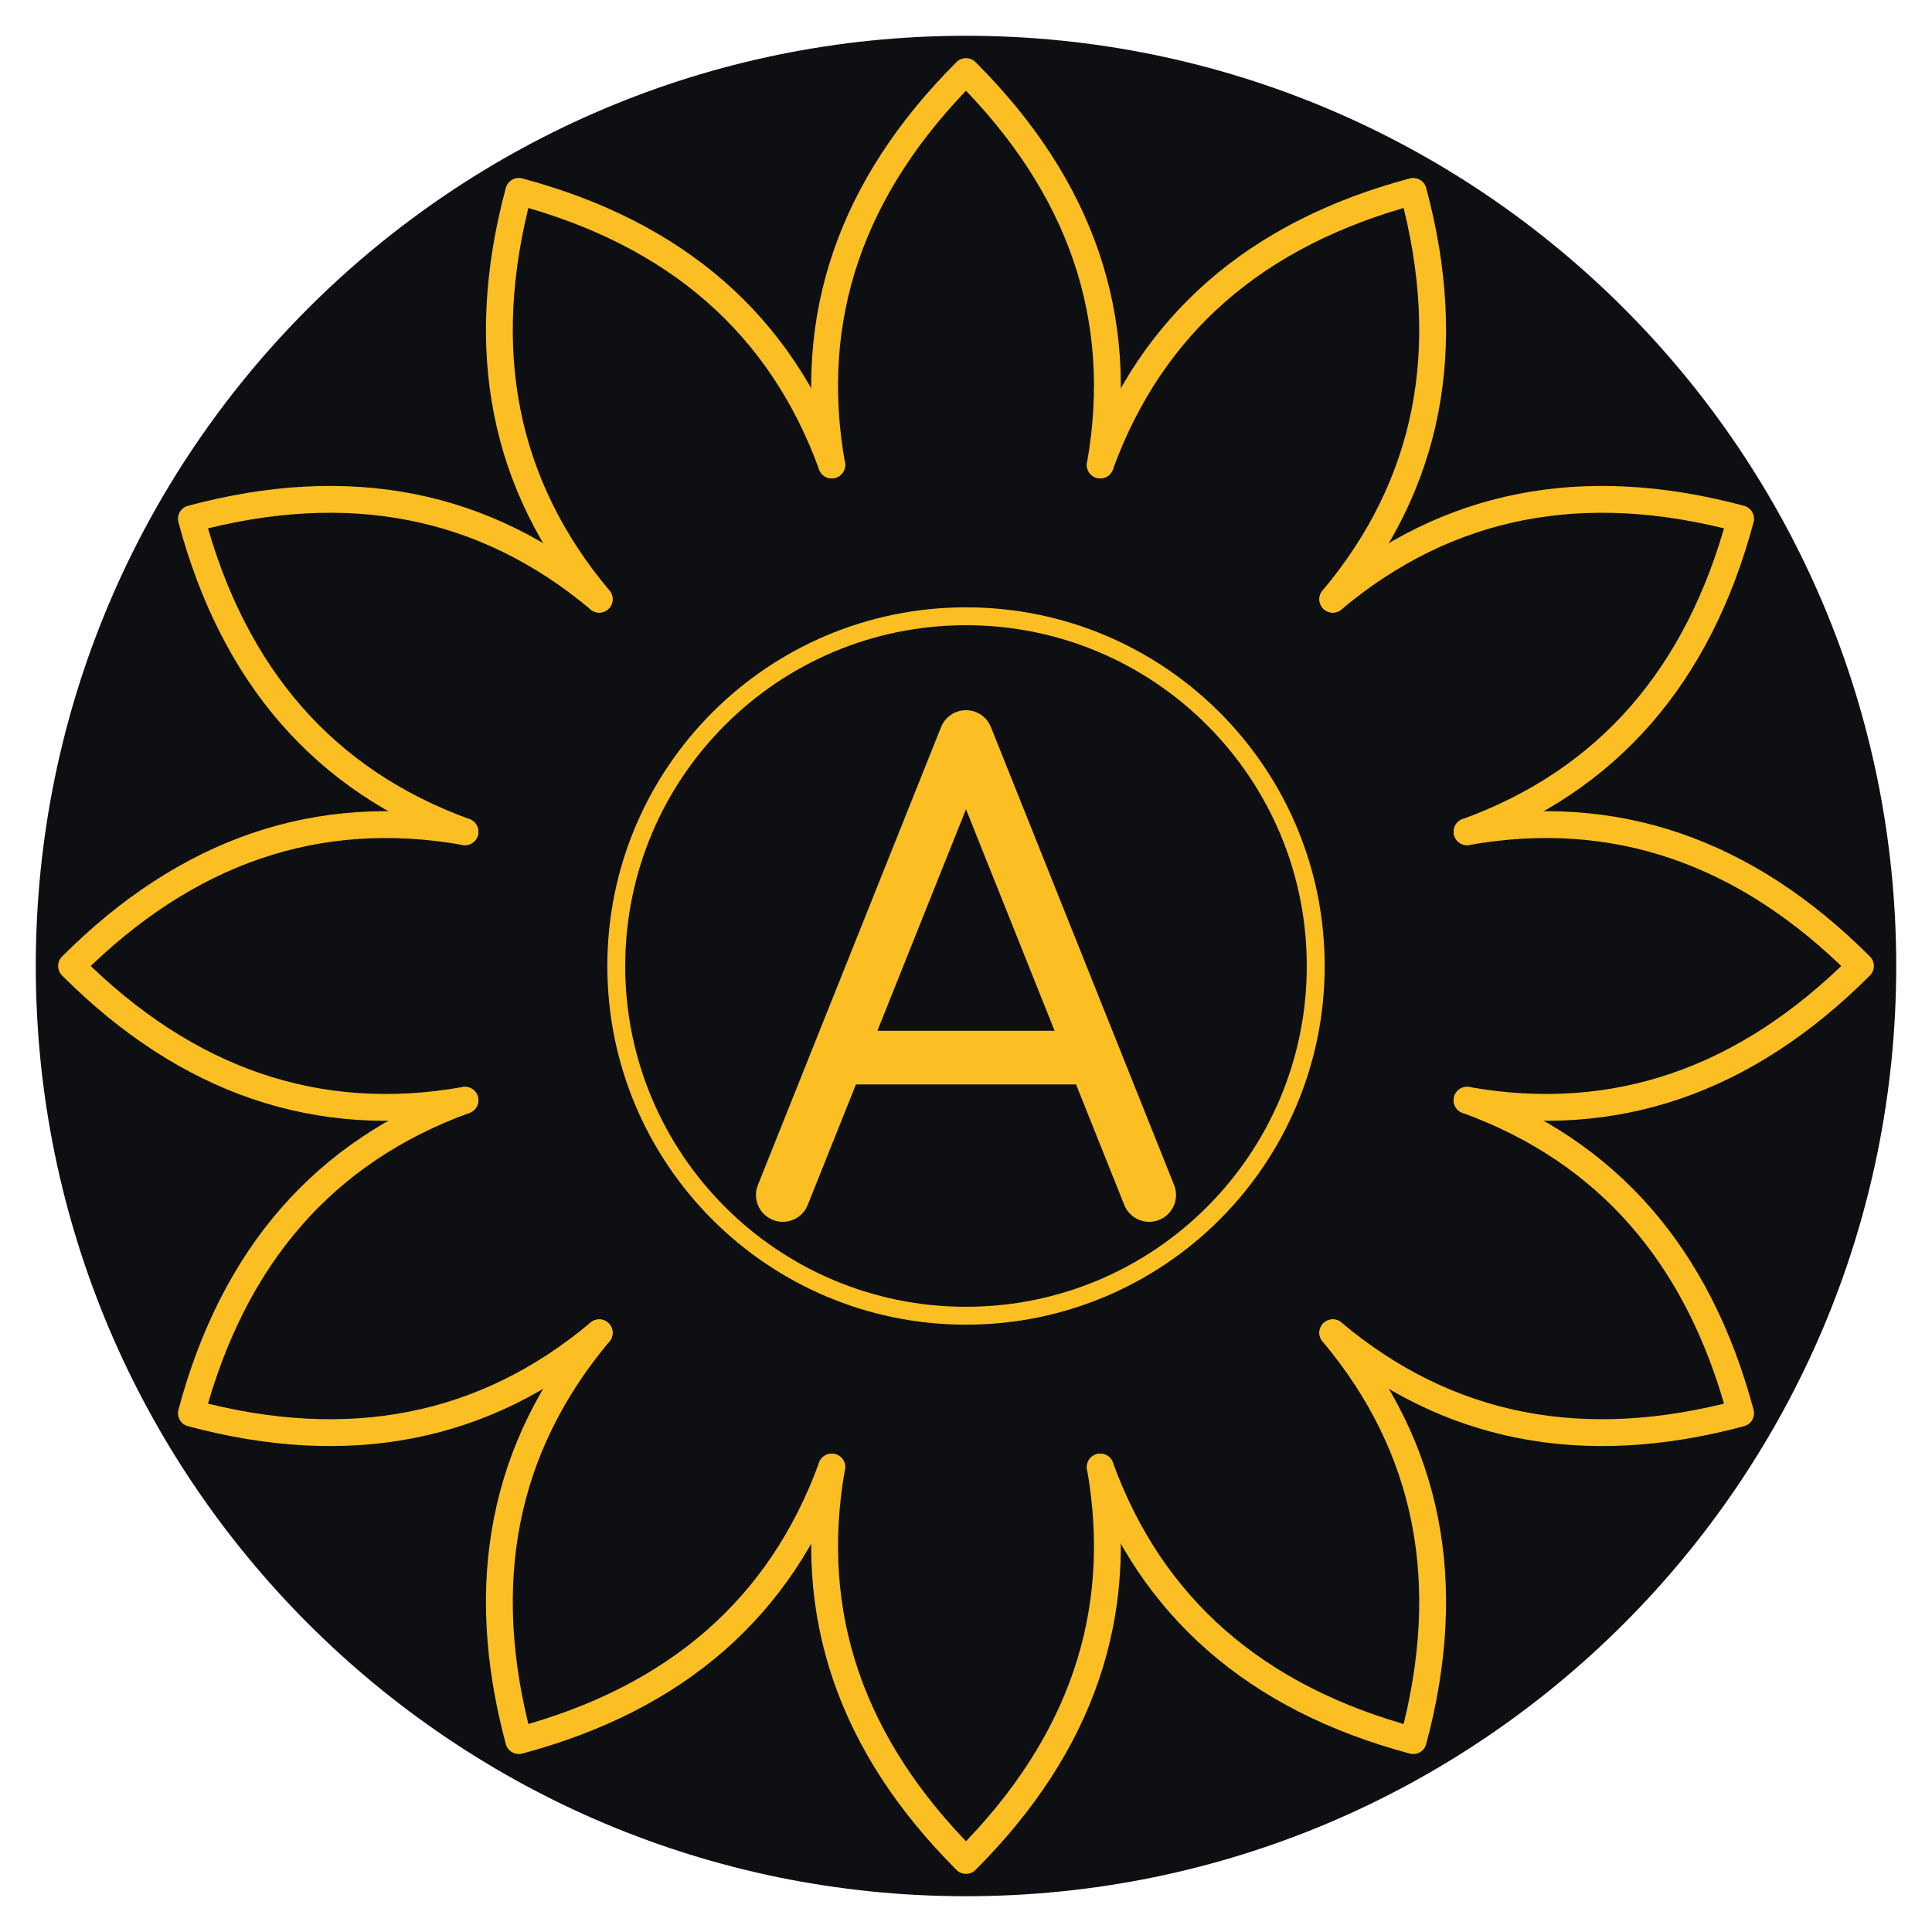
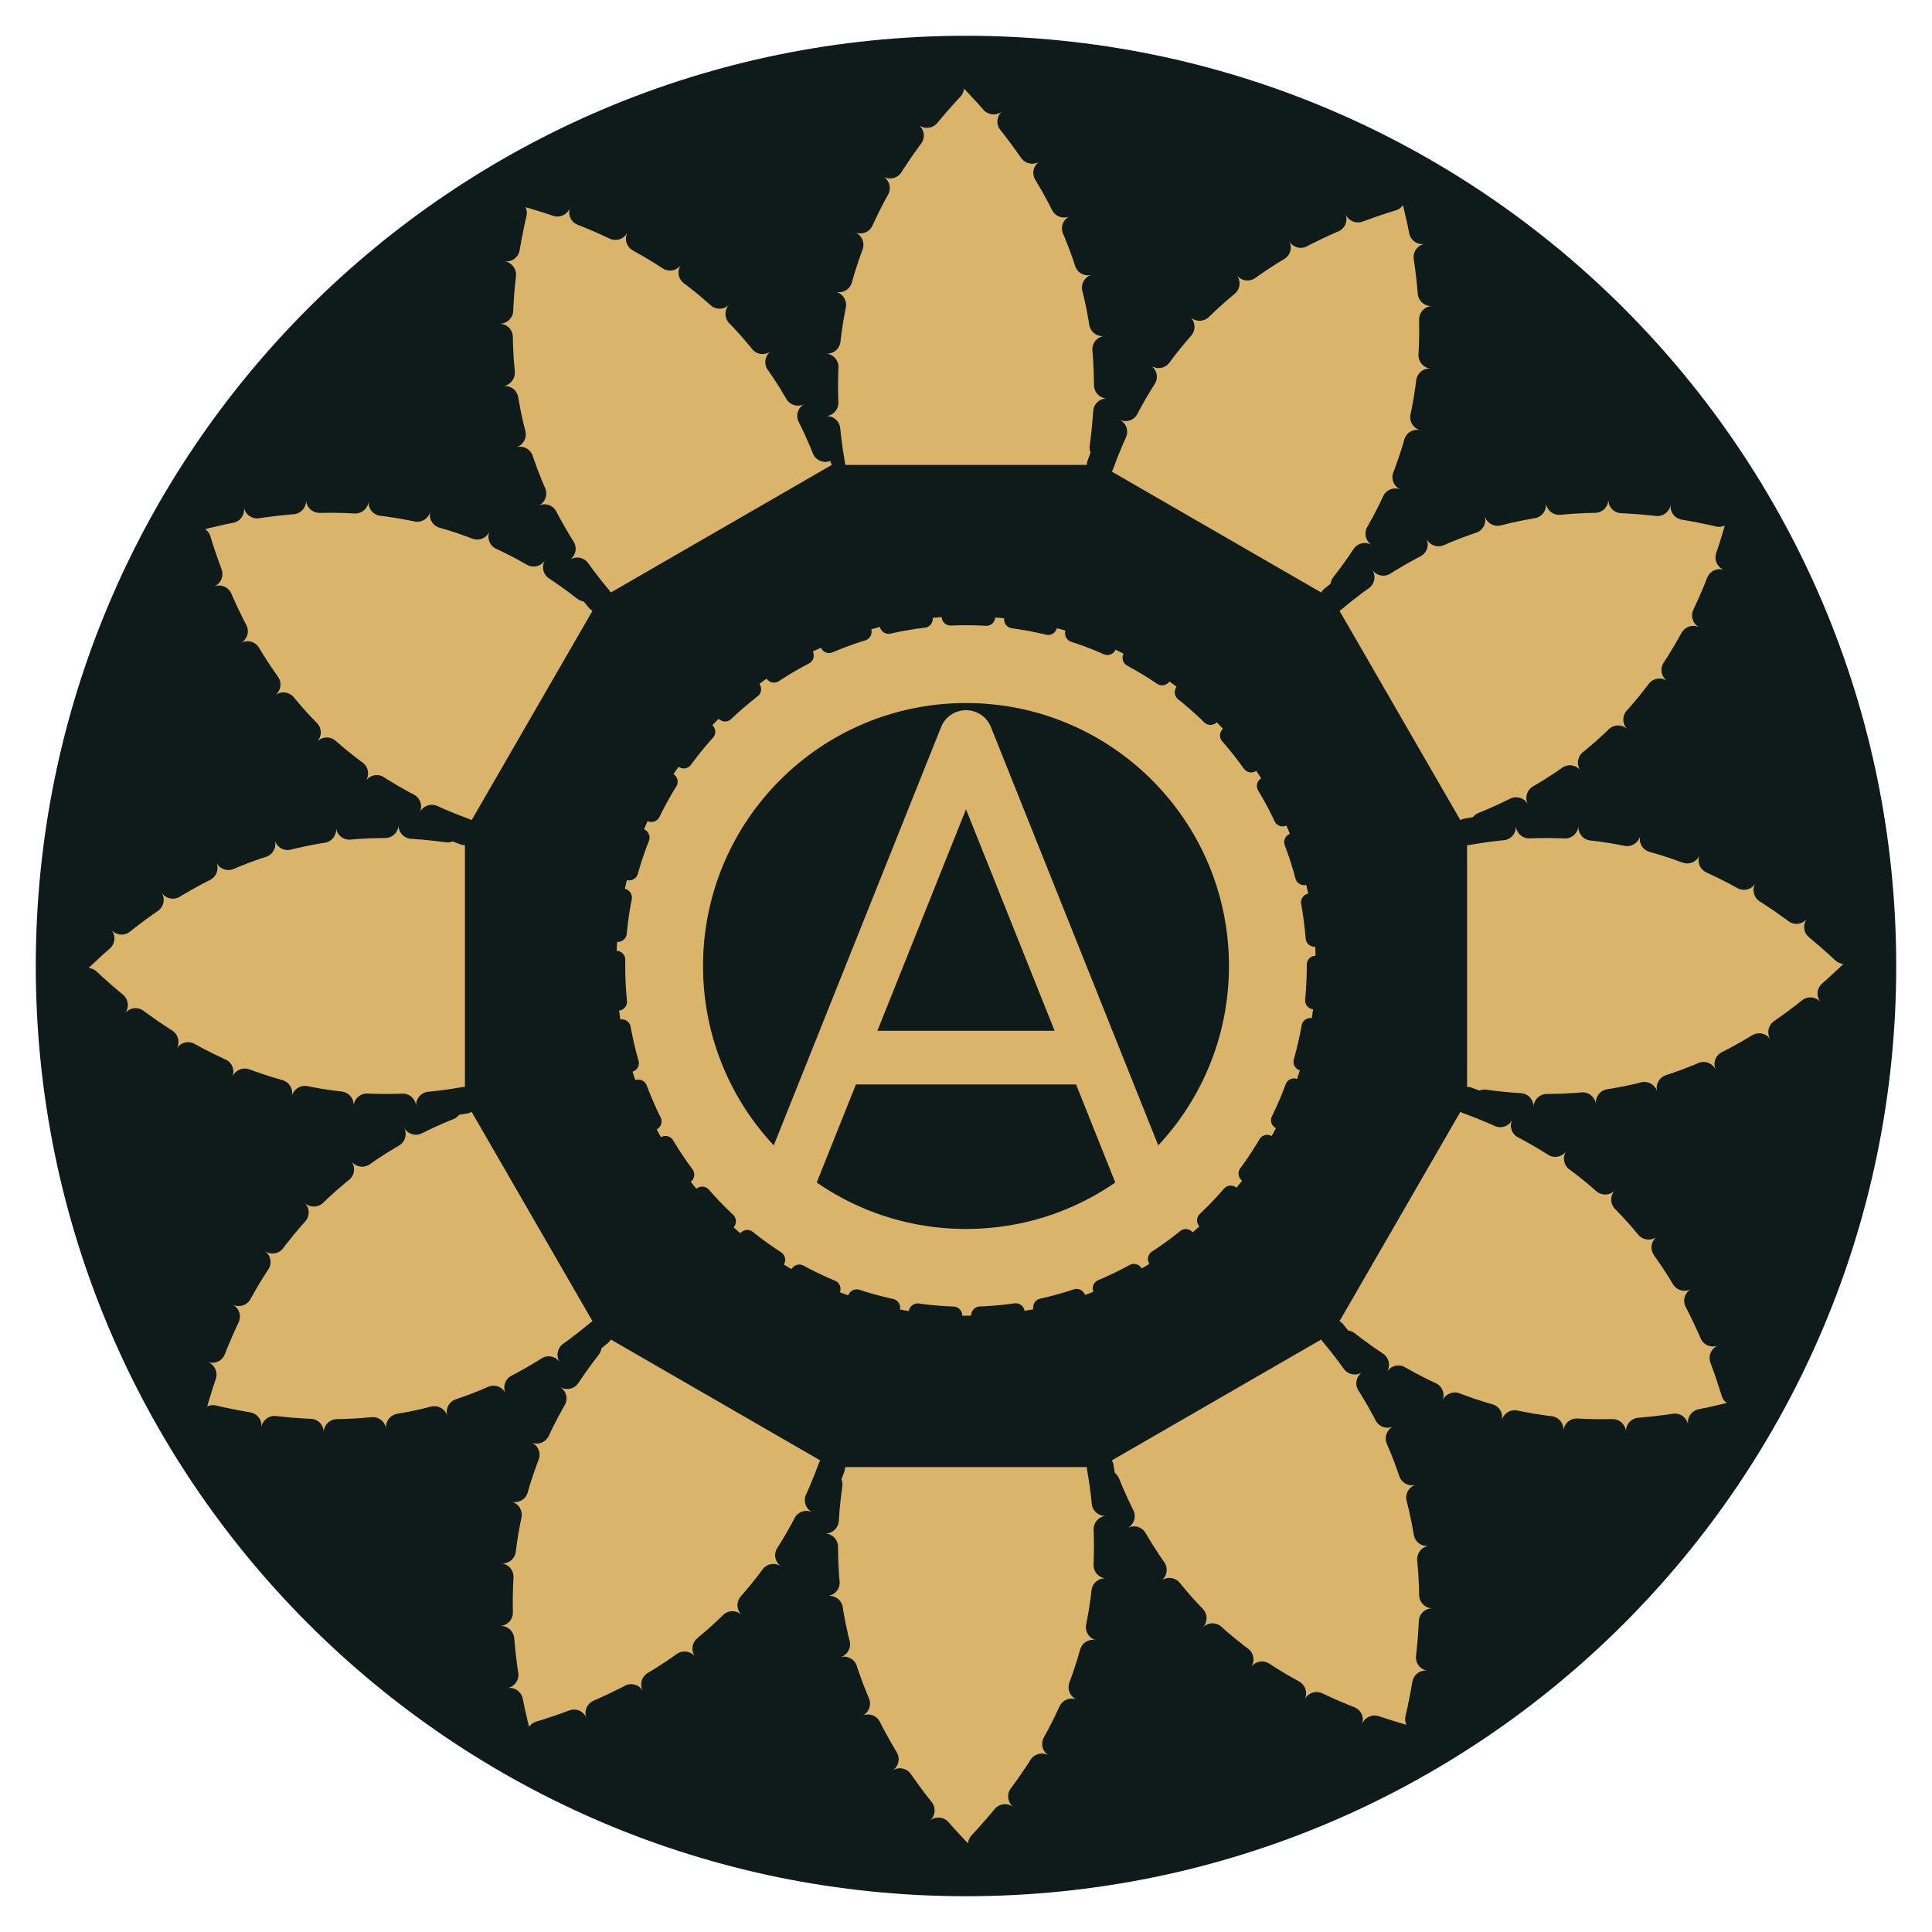
<svg xmlns="http://www.w3.org/2000/svg" viewBox="-108 -108 216 216" width="512" height="512" role="img" aria-label="Aleatory">
  <defs>
    <path id="1sqjyp5s0" d="M-39.1,0a39.1,39.1 0 1 0 78.2,0a39.1,39.1 0 1 0 -78.2,0" stroke-width="2" opacity="1" />
    <path id="1sqjyp5s1" d="M-15.01,-56.02Q-19.36,-80.66 0,-100Q19.36,-80.66 15.01,-56.02" stroke-width="3" opacity="1" />
  </defs>
-   <circle cx="0" cy="0" r="104" fill="#0d0f12" />
-   <g fill="none" stroke="#fbbf24" stroke-linecap="round" stroke-linejoin="round">
+   <circle cx="0" cy="0" r="104" fill="#0f1b1a" />
+   <g fill="#d9b46a" stroke="#0f1b1a" stroke-linecap="round" stroke-linejoin="round" stroke-dasharray="4 3">
    <use href="#1sqjyp5s0" />
    <use href="#1sqjyp5s1" />
    <use href="#1sqjyp5s1" transform="rotate(30)" />
    <use href="#1sqjyp5s1" transform="rotate(60)" />
    <use href="#1sqjyp5s1" transform="rotate(90)" />
    <use href="#1sqjyp5s1" transform="rotate(120)" />
    <use href="#1sqjyp5s1" transform="rotate(150)" />
    <use href="#1sqjyp5s1" transform="rotate(180)" />
    <use href="#1sqjyp5s1" transform="rotate(210)" />
    <use href="#1sqjyp5s1" transform="rotate(240)" />
    <use href="#1sqjyp5s1" transform="rotate(270)" />
    <use href="#1sqjyp5s1" transform="rotate(300)" />
    <use href="#1sqjyp5s1" transform="rotate(330)" />
  </g>
-   <circle cx="0" cy="0" r="29.4" fill="#0d0f12" />
-   <g fill="none" stroke="#fbbf24" stroke-linecap="round" stroke-linejoin="round">
+   <circle cx="0" cy="0" r="29.4" fill="#0f1b1a" />
+   <g fill="none" stroke="#d9b46a" stroke-linecap="round" stroke-linejoin="round">
    <path d="M0,-25.6L-20.48,25.6M0,-25.6L20.48,25.6M-14.34,10.24L14.34,10.24" stroke-width="6" />
  </g>
</svg>
